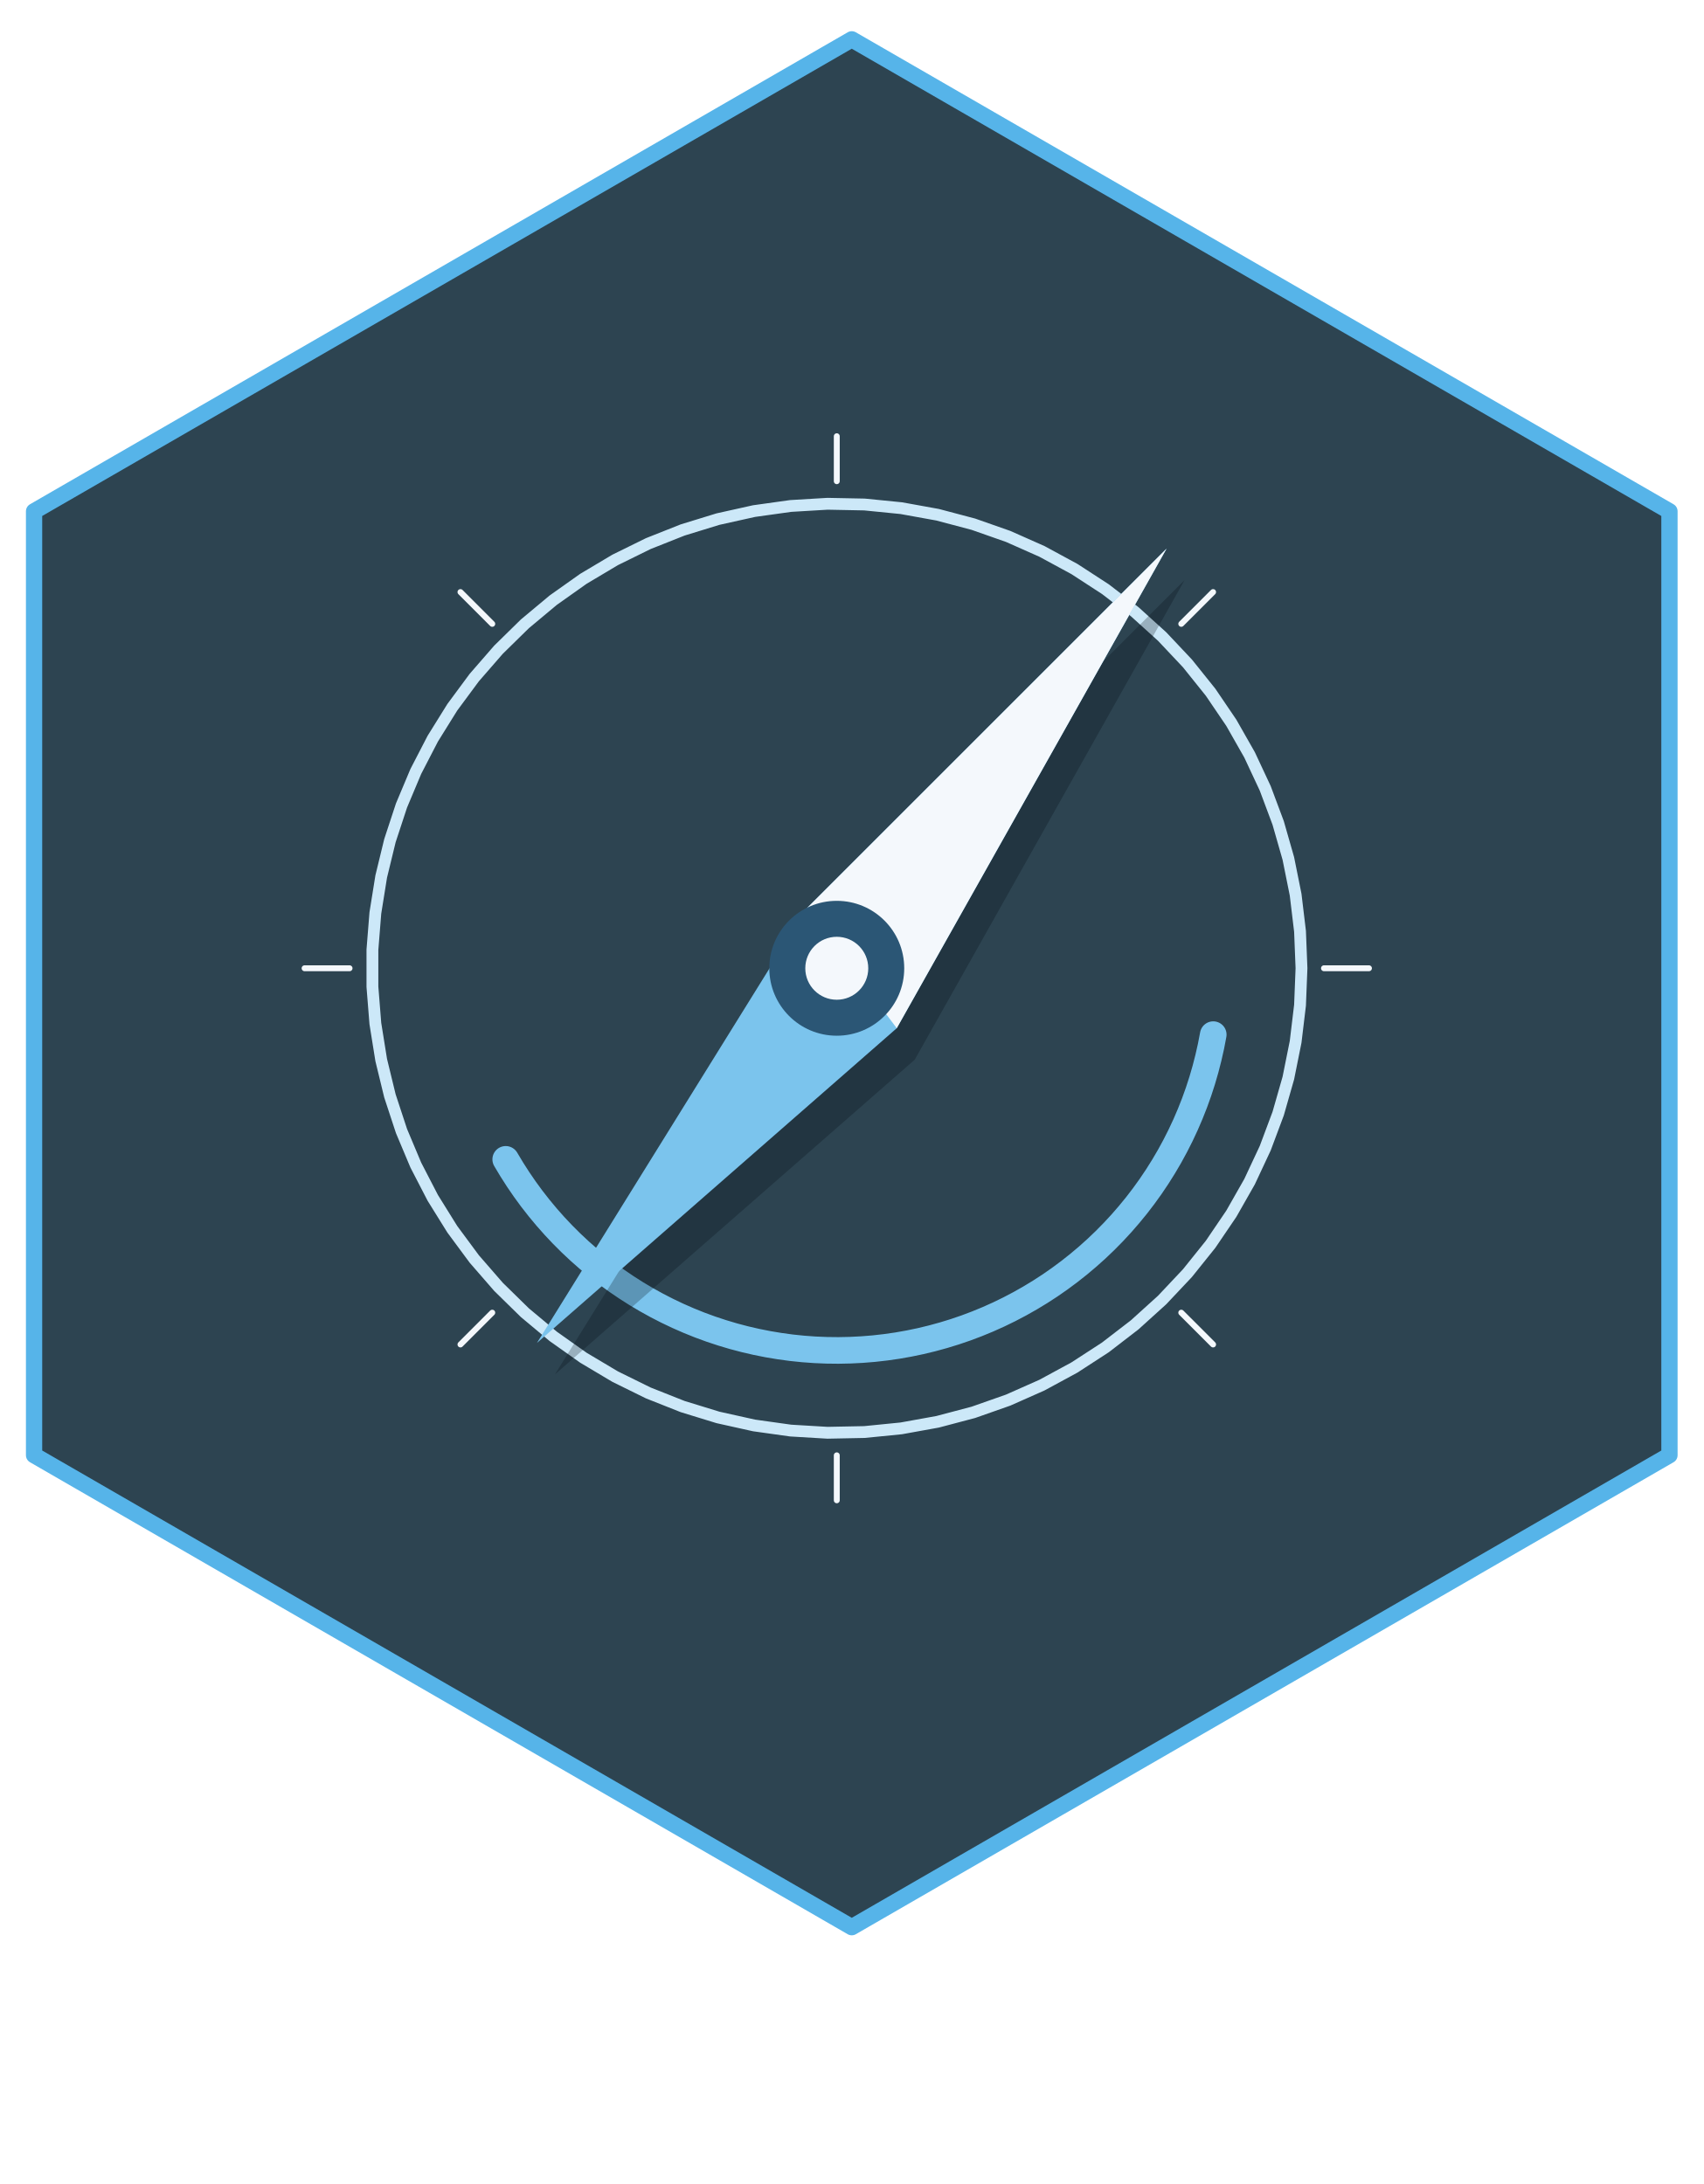
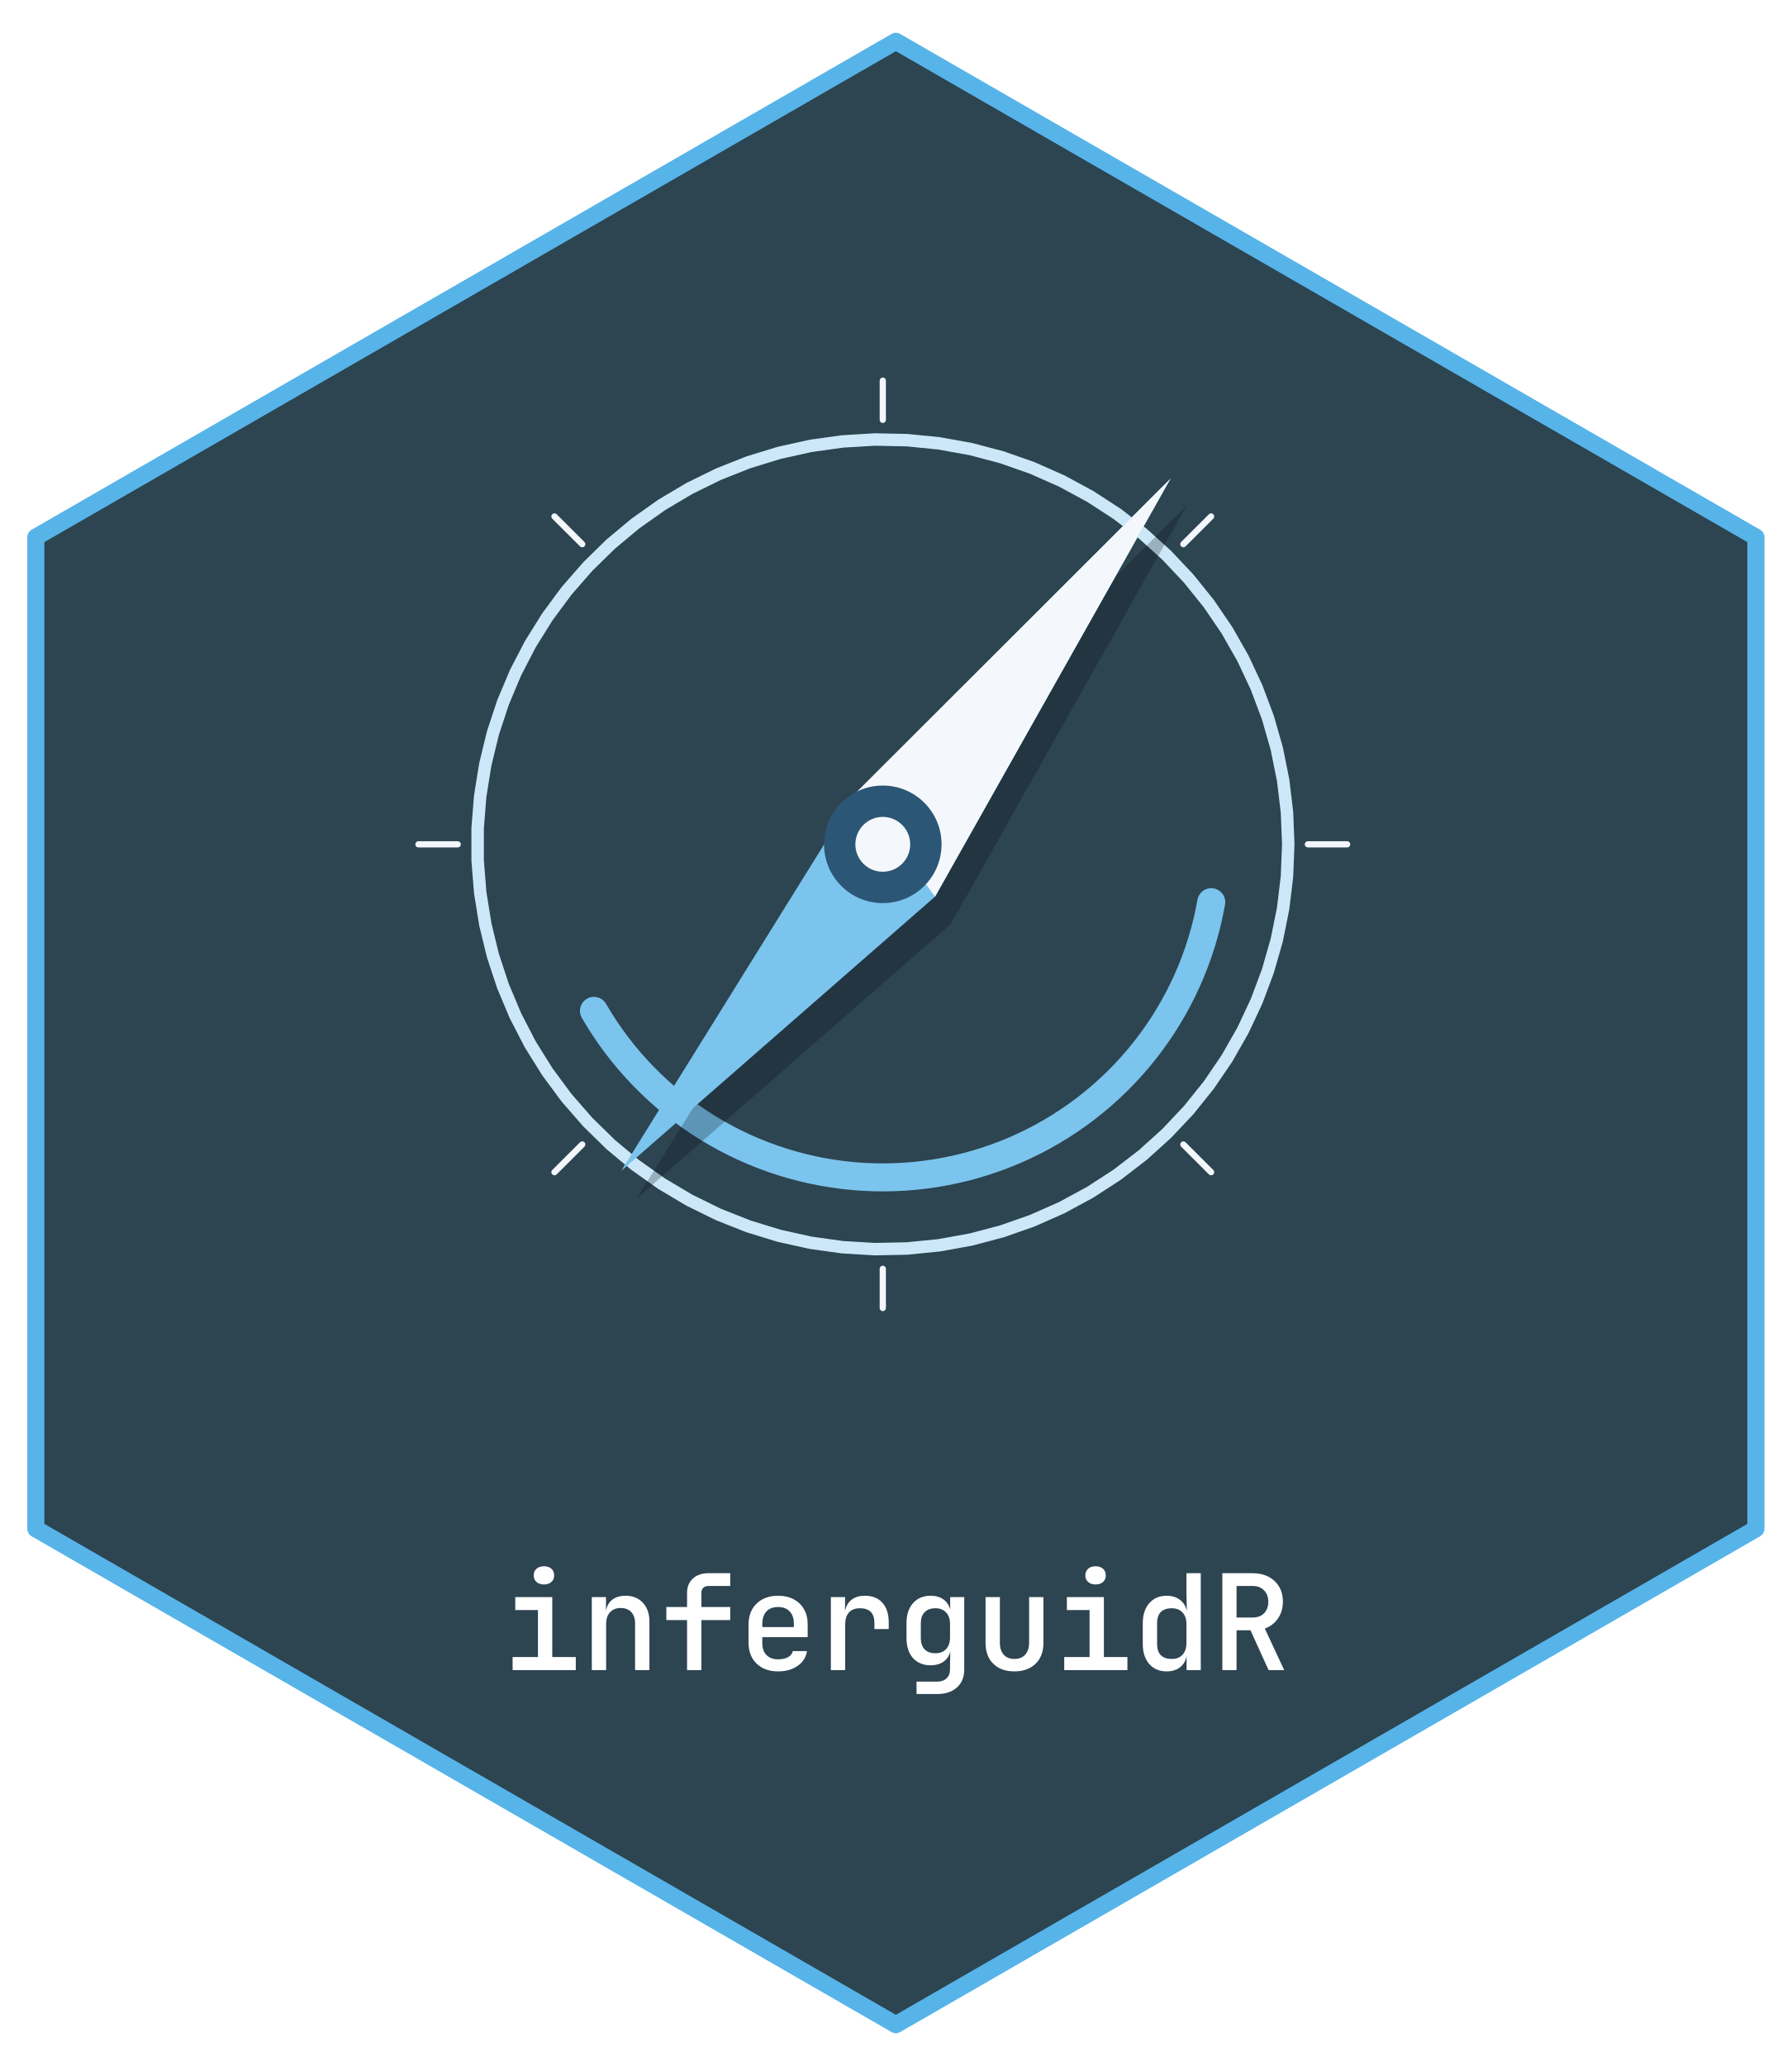
- <svg xmlns="http://www.w3.org/2000/svg" xmlns:xlink="http://www.w3.org/1999/xlink" width="432pt" height="554pt" viewBox="0 0 432 554">
+ <svg xmlns="http://www.w3.org/2000/svg" xmlns:xlink="http://www.w3.org/1999/xlink" width="432pt" height="498pt" viewBox="0 0 432 498">
  <defs>
    <g>
      <g id="glyph-0-0">
-         <path d="M 2.75 0 L 2.75 -3.328 L 9.25 -3.328 L 9.25 -15.375 L 3.438 -15.375 L 3.438 -18.703 L 12.922 -18.703 L 12.922 -3.328 L 18.938 -3.328 L 18.938 0 Z M 10.781 -21.938 C 9.988 -21.938 9.352 -22.145 8.875 -22.562 C 8.406 -22.977 8.172 -23.535 8.172 -24.234 C 8.172 -24.961 8.406 -25.535 8.875 -25.953 C 9.352 -26.379 9.988 -26.594 10.781 -26.594 C 11.57 -26.594 12.207 -26.379 12.688 -25.953 C 13.164 -25.535 13.406 -24.961 13.406 -24.234 C 13.406 -23.535 13.164 -22.977 12.688 -22.562 C 12.207 -22.145 11.57 -21.938 10.781 -21.938 Z M 10.781 -21.938 " />
+         <path d="M 2.594 0 L 2.594 -3.141 L 8.703 -3.141 L 8.703 -14.469 L 3.234 -14.469 L 3.234 -17.594 L 12.156 -17.594 L 12.156 -3.141 L 17.828 -3.141 L 17.828 0 Z M 10.156 -20.641 C 9.406 -20.641 8.805 -20.836 8.359 -21.234 C 7.91 -21.629 7.688 -22.156 7.688 -22.812 C 7.688 -23.5 7.91 -24.039 8.359 -24.438 C 8.805 -24.832 9.406 -25.031 10.156 -25.031 C 10.895 -25.031 11.488 -24.832 11.938 -24.438 C 12.383 -24.039 12.609 -23.5 12.609 -22.812 C 12.609 -22.156 12.383 -21.629 11.938 -21.234 C 11.488 -20.836 10.895 -20.641 10.156 -20.641 Z M 10.156 -20.641 " />
      </g>
      <g id="glyph-0-1">
-         <path d="M 2.859 0 L 2.859 -18.703 L 6.5 -18.703 L 6.5 -15.125 C 6.676 -16.352 7.203 -17.312 8.078 -18 C 8.953 -18.695 10.086 -19.047 11.484 -19.047 C 13.348 -19.047 14.832 -18.445 15.938 -17.25 C 17.051 -16.062 17.609 -14.457 17.609 -12.438 L 17.609 0 L 13.938 0 L 13.938 -11.906 C 13.938 -13.195 13.609 -14.188 12.953 -14.875 C 12.297 -15.562 11.398 -15.906 10.266 -15.906 C 9.109 -15.906 8.195 -15.539 7.531 -14.812 C 6.863 -14.094 6.531 -13.086 6.531 -11.797 L 6.531 0 Z M 2.859 0 " />
+         <path d="M 2.688 0 L 2.688 -17.594 L 6.109 -17.594 L 6.109 -14.234 C 6.285 -15.391 6.781 -16.289 7.594 -16.938 C 8.414 -17.594 9.488 -17.922 10.812 -17.922 C 12.562 -17.922 13.957 -17.359 15 -16.234 C 16.051 -15.117 16.578 -13.613 16.578 -11.719 L 16.578 0 L 13.125 0 L 13.125 -11.203 C 13.125 -12.422 12.812 -13.352 12.188 -14 C 11.57 -14.645 10.727 -14.969 9.656 -14.969 C 8.57 -14.969 7.711 -14.625 7.078 -13.938 C 6.453 -13.258 6.141 -12.316 6.141 -11.109 L 6.141 0 Z M 2.688 0 " />
      </g>
      <g id="glyph-0-2">
-         <path d="M 7.078 0 L 7.078 -12.812 L 1.766 -12.812 L 1.766 -16.156 L 7.078 -16.156 L 7.078 -19.75 C 7.078 -21.312 7.57 -22.547 8.562 -23.453 C 9.562 -24.359 10.922 -24.812 12.641 -24.812 L 18.125 -24.812 L 18.125 -21.562 L 12.719 -21.562 C 11.406 -21.562 10.75 -20.945 10.75 -19.719 L 10.75 -16.156 L 18.125 -16.156 L 18.125 -12.812 L 10.75 -12.812 L 10.75 0 Z M 7.078 0 " />
+         <path d="M 6.656 0 L 6.656 -12.062 L 1.656 -12.062 L 1.656 -15.203 L 6.656 -15.203 L 6.656 -18.594 C 6.656 -20.062 7.125 -21.223 8.062 -22.078 C 9 -22.93 10.281 -23.359 11.906 -23.359 L 17.062 -23.359 L 17.062 -20.281 L 11.969 -20.281 C 10.727 -20.281 10.109 -19.707 10.109 -18.562 L 10.109 -15.203 L 17.062 -15.203 L 17.062 -12.062 L 10.109 -12.062 L 10.109 0 Z M 6.656 0 " />
      </g>
      <g id="glyph-0-3">
-         <path d="M 10.203 0.344 C 7.91 0.344 6.07 -0.32 4.688 -1.656 C 3.312 -3 2.625 -4.828 2.625 -7.141 L 2.625 -11.562 C 2.625 -13.875 3.312 -15.695 4.688 -17.031 C 6.07 -18.375 7.91 -19.047 10.203 -19.047 C 11.742 -19.047 13.078 -18.742 14.203 -18.141 C 15.336 -17.535 16.219 -16.688 16.844 -15.594 C 17.469 -14.508 17.781 -13.242 17.781 -11.797 L 17.781 -8.438 L 6.156 -8.438 L 6.156 -6.906 C 6.156 -5.594 6.516 -4.57 7.234 -3.844 C 7.961 -3.113 8.953 -2.75 10.203 -2.75 C 11.223 -2.75 12.07 -2.938 12.75 -3.312 C 13.426 -3.688 13.832 -4.203 13.969 -4.859 L 17.609 -4.859 C 17.359 -3.273 16.555 -2.008 15.203 -1.062 C 13.859 -0.125 12.191 0.344 10.203 0.344 Z M 6.156 -11.797 L 6.156 -11.016 L 14.25 -11.016 L 14.25 -11.828 C 14.25 -13.211 13.895 -14.281 13.188 -15.031 C 12.488 -15.781 11.492 -16.156 10.203 -16.156 C 8.91 -16.156 7.91 -15.773 7.203 -15.016 C 6.504 -14.254 6.156 -13.18 6.156 -11.797 Z M 6.156 -11.797 " />
+         <path d="M 9.594 0.312 C 7.445 0.312 5.723 -0.312 4.422 -1.562 C 3.117 -2.82 2.469 -4.539 2.469 -6.719 L 2.469 -10.875 C 2.469 -13.051 3.117 -14.77 4.422 -16.031 C 5.723 -17.289 7.445 -17.922 9.594 -17.922 C 11.051 -17.922 12.312 -17.633 13.375 -17.062 C 14.438 -16.5 15.258 -15.707 15.844 -14.688 C 16.438 -13.664 16.734 -12.473 16.734 -11.109 L 16.734 -7.938 L 5.797 -7.938 L 5.797 -6.5 C 5.797 -5.258 6.133 -4.297 6.812 -3.609 C 7.5 -2.93 8.426 -2.594 9.594 -2.594 C 10.562 -2.594 11.363 -2.766 12 -3.109 C 12.633 -3.461 13.02 -3.953 13.156 -4.578 L 16.578 -4.578 C 16.336 -3.086 15.582 -1.898 14.312 -1.016 C 13.051 -0.129 11.477 0.312 9.594 0.312 Z M 5.797 -11.109 L 5.797 -10.375 L 13.406 -10.375 L 13.406 -11.141 C 13.406 -12.441 13.07 -13.441 12.406 -14.141 C 11.75 -14.848 10.812 -15.203 9.594 -15.203 C 8.383 -15.203 7.445 -14.844 6.781 -14.125 C 6.125 -13.414 5.797 -12.41 5.797 -11.109 Z M 5.797 -11.109 " />
      </g>
      <g id="glyph-0-4">
-         <path d="M 3.531 0 L 3.531 -18.703 L 7.172 -18.703 L 7.172 -15.031 C 7.359 -16.27 7.891 -17.25 8.766 -17.969 C 9.648 -18.688 10.82 -19.047 12.281 -19.047 C 14.195 -19.047 15.688 -18.441 16.75 -17.234 C 17.82 -16.035 18.359 -14.348 18.359 -12.172 L 18.359 -10.5 L 14.688 -10.5 L 14.688 -12.062 C 14.688 -14.582 13.453 -15.844 10.984 -15.844 C 9.754 -15.844 8.816 -15.484 8.172 -14.766 C 7.523 -14.055 7.203 -13.02 7.203 -11.656 L 7.203 0 Z M 3.531 0 " />
+         <path d="M 3.328 0 L 3.328 -17.594 L 6.75 -17.594 L 6.75 -14.141 C 6.926 -15.316 7.426 -16.238 8.25 -16.906 C 9.082 -17.582 10.18 -17.922 11.547 -17.922 C 13.359 -17.922 14.766 -17.352 15.766 -16.219 C 16.773 -15.094 17.281 -13.504 17.281 -11.453 L 17.281 -9.891 L 13.828 -9.891 L 13.828 -11.359 C 13.828 -13.723 12.664 -14.906 10.344 -14.906 C 9.188 -14.906 8.301 -14.566 7.688 -13.891 C 7.082 -13.223 6.781 -12.25 6.781 -10.969 L 6.781 0 Z M 3.328 0 " />
      </g>
      <g id="glyph-0-5">
-         <path d="M 5.297 6.125 L 5.297 2.953 L 10.578 2.953 C 11.598 2.953 12.398 2.672 12.984 2.109 C 13.578 1.547 13.875 0.773 13.875 -0.203 L 13.875 -1.594 L 13.938 -4.719 C 13.645 -3.613 13.062 -2.754 12.188 -2.141 C 11.312 -1.523 10.227 -1.219 8.938 -1.219 C 7.008 -1.219 5.488 -1.844 4.375 -3.094 C 3.27 -4.344 2.719 -6.055 2.719 -8.234 L 2.719 -12 C 2.719 -14.156 3.27 -15.867 4.375 -17.141 C 5.488 -18.41 7.008 -19.047 8.938 -19.047 C 10.227 -19.047 11.305 -18.738 12.172 -18.125 C 13.035 -17.508 13.613 -16.645 13.906 -15.531 L 13.906 -18.703 L 17.516 -18.703 L 17.516 -0.141 C 17.516 1.785 16.895 3.312 15.656 4.438 C 14.414 5.562 12.734 6.125 10.609 6.125 Z M 10.125 -4.312 C 11.281 -4.312 12.191 -4.664 12.859 -5.375 C 13.535 -6.094 13.875 -7.098 13.875 -8.391 L 13.875 -11.797 C 13.875 -13.066 13.535 -14.055 12.859 -14.766 C 12.191 -15.484 11.281 -15.844 10.125 -15.844 C 8.926 -15.844 8.004 -15.5 7.359 -14.812 C 6.711 -14.133 6.391 -13.207 6.391 -12.031 L 6.391 -8.156 C 6.391 -6.957 6.711 -6.016 7.359 -5.328 C 8.004 -4.648 8.926 -4.312 10.125 -4.312 Z M 10.125 -4.312 " />
+         <path d="M 4.984 5.766 L 4.984 2.781 L 9.953 2.781 C 10.91 2.781 11.664 2.516 12.219 1.984 C 12.781 1.453 13.062 0.727 13.062 -0.188 L 13.062 -1.5 L 13.125 -4.453 C 12.844 -3.398 12.289 -2.586 11.469 -2.016 C 10.645 -1.441 9.629 -1.156 8.422 -1.156 C 6.609 -1.156 5.176 -1.738 4.125 -2.906 C 3.082 -4.082 2.562 -5.695 2.562 -7.75 L 2.562 -11.297 C 2.562 -13.328 3.082 -14.938 4.125 -16.125 C 5.176 -17.32 6.609 -17.922 8.422 -17.922 C 9.629 -17.922 10.641 -17.629 11.453 -17.047 C 12.266 -16.473 12.812 -15.664 13.094 -14.625 L 13.094 -17.594 L 16.484 -17.594 L 16.484 -0.125 C 16.484 1.688 15.898 3.117 14.734 4.172 C 13.566 5.234 11.984 5.766 9.984 5.766 Z M 9.531 -4.062 C 10.625 -4.062 11.484 -4.395 12.109 -5.062 C 12.742 -5.738 13.062 -6.688 13.062 -7.906 L 13.062 -11.109 C 13.062 -12.297 12.742 -13.223 12.109 -13.891 C 11.484 -14.566 10.625 -14.906 9.531 -14.906 C 8.406 -14.906 7.535 -14.582 6.922 -13.938 C 6.316 -13.301 6.016 -12.43 6.016 -11.328 L 6.016 -7.688 C 6.016 -6.551 6.316 -5.66 6.922 -5.016 C 7.535 -4.379 8.406 -4.062 9.531 -4.062 Z M 9.531 -4.062 " />
      </g>
      <g id="glyph-0-6">
-         <path d="M 10.172 0.344 C 7.898 0.344 6.098 -0.305 4.766 -1.609 C 3.441 -2.91 2.781 -4.688 2.781 -6.938 L 2.781 -18.703 L 6.453 -18.703 L 6.453 -6.969 C 6.453 -5.695 6.781 -4.691 7.438 -3.953 C 8.102 -3.223 9.016 -2.859 10.172 -2.859 C 11.348 -2.859 12.27 -3.223 12.938 -3.953 C 13.602 -4.691 13.938 -5.695 13.938 -6.969 L 13.938 -18.703 L 17.609 -18.703 L 17.609 -6.938 C 17.609 -4.688 16.93 -2.91 15.578 -1.609 C 14.234 -0.305 12.43 0.344 10.172 0.344 Z M 10.172 0.344 " />
+         <path d="M 9.562 0.312 C 7.438 0.312 5.75 -0.297 4.5 -1.516 C 3.25 -2.742 2.625 -4.414 2.625 -6.531 L 2.625 -17.594 L 6.078 -17.594 L 6.078 -6.562 C 6.078 -5.363 6.383 -4.414 7 -3.719 C 7.625 -3.031 8.477 -2.688 9.562 -2.688 C 10.676 -2.688 11.547 -3.031 12.172 -3.719 C 12.805 -4.414 13.125 -5.363 13.125 -6.562 L 13.125 -17.594 L 16.578 -17.594 L 16.578 -6.531 C 16.578 -4.414 15.941 -2.742 14.672 -1.516 C 13.398 -0.297 11.695 0.312 9.562 0.312 Z M 9.562 0.312 " />
      </g>
      <g id="glyph-0-7">
-         <path d="M 8.812 0.344 C 6.945 0.344 5.457 -0.289 4.344 -1.562 C 3.238 -2.832 2.688 -4.547 2.688 -6.703 L 2.688 -11.969 C 2.688 -14.145 3.238 -15.867 4.344 -17.141 C 5.457 -18.41 6.945 -19.047 8.812 -19.047 C 10.145 -19.047 11.27 -18.703 12.188 -18.016 C 13.102 -17.336 13.695 -16.383 13.969 -15.156 L 13.875 -19.484 L 13.875 -24.812 L 17.547 -24.812 L 17.547 0 L 13.906 0 L 13.906 -3.531 C 13.656 -2.312 13.082 -1.359 12.188 -0.672 C 11.289 0.004 10.164 0.344 8.812 0.344 Z M 10.094 -2.859 C 11.27 -2.859 12.191 -3.211 12.859 -3.922 C 13.535 -4.641 13.875 -5.656 13.875 -6.969 L 13.875 -11.766 C 13.875 -13.055 13.535 -14.055 12.859 -14.766 C 12.191 -15.484 11.27 -15.844 10.094 -15.844 C 8.914 -15.844 8 -15.531 7.344 -14.906 C 6.688 -14.281 6.359 -13.289 6.359 -11.938 L 6.359 -6.797 C 6.359 -5.41 6.688 -4.406 7.344 -3.781 C 8 -3.164 8.914 -2.859 10.094 -2.859 Z M 10.094 -2.859 " />
+         <path d="M 8.281 0.312 C 6.531 0.312 5.133 -0.281 4.094 -1.469 C 3.051 -2.664 2.531 -4.273 2.531 -6.297 L 2.531 -11.266 C 2.531 -13.316 3.051 -14.938 4.094 -16.125 C 5.133 -17.32 6.531 -17.922 8.281 -17.922 C 9.539 -17.922 10.602 -17.598 11.469 -16.953 C 12.332 -16.316 12.895 -15.422 13.156 -14.266 L 13.062 -18.344 L 13.062 -23.359 L 16.516 -23.359 L 16.516 0 L 13.094 0 L 13.094 -3.328 C 12.852 -2.172 12.312 -1.273 11.469 -0.641 C 10.625 -0.004 9.562 0.312 8.281 0.312 Z M 9.5 -2.688 C 10.613 -2.688 11.484 -3.02 12.109 -3.688 C 12.742 -4.363 13.062 -5.32 13.062 -6.562 L 13.062 -11.078 C 13.062 -12.285 12.742 -13.223 12.109 -13.891 C 11.484 -14.566 10.613 -14.906 9.5 -14.906 C 8.395 -14.906 7.531 -14.613 6.906 -14.031 C 6.289 -13.445 5.984 -12.516 5.984 -11.234 L 5.984 -6.406 C 5.984 -5.102 6.289 -4.156 6.906 -3.562 C 7.531 -2.977 8.395 -2.688 9.5 -2.688 Z M 9.5 -2.688 " />
      </g>
      <g id="glyph-0-8">
-         <path d="M 2.891 0 L 2.891 -24.812 L 10.641 -24.812 C 12.18 -24.812 13.535 -24.508 14.703 -23.906 C 15.867 -23.312 16.773 -22.469 17.422 -21.375 C 18.066 -20.289 18.391 -19.016 18.391 -17.547 C 18.391 -15.891 17.969 -14.445 17.125 -13.219 C 16.289 -12 15.172 -11.141 13.766 -10.641 L 18.734 0 L 14.719 0 L 10.094 -10.203 L 6.531 -10.203 L 6.531 0 Z M 6.531 -13.469 L 10.641 -13.469 C 11.867 -13.469 12.844 -13.828 13.562 -14.547 C 14.289 -15.273 14.656 -16.25 14.656 -17.469 C 14.656 -18.719 14.285 -19.711 13.547 -20.453 C 12.805 -21.191 11.836 -21.562 10.641 -21.562 L 6.531 -21.562 Z M 6.531 -13.469 " />
+         <path d="M 2.719 0 L 2.719 -23.359 L 10.016 -23.359 C 11.461 -23.359 12.734 -23.07 13.828 -22.5 C 14.93 -21.938 15.785 -21.145 16.391 -20.125 C 17.004 -19.102 17.312 -17.898 17.312 -16.516 C 17.312 -14.953 16.914 -13.594 16.125 -12.438 C 15.332 -11.289 14.273 -10.484 12.953 -10.016 L 17.625 0 L 13.859 0 L 9.5 -9.594 L 6.141 -9.594 L 6.141 0 Z M 6.141 -12.672 L 10.016 -12.672 C 11.172 -12.672 12.086 -13.008 12.766 -13.688 C 13.453 -14.375 13.797 -15.297 13.797 -16.453 C 13.797 -17.617 13.445 -18.547 12.75 -19.234 C 12.062 -19.93 11.148 -20.281 10.016 -20.281 L 6.141 -20.281 Z M 6.141 -12.672 " />
      </g>
    </g>
  </defs>
-   <path fill-rule="nonzero" fill="rgb(17.647%, 26.667%, 31.765%)" fill-opacity="1" stroke-width="4.125" stroke-linecap="round" stroke-linejoin="round" stroke="rgb(33.725%, 70.588%, 91.373%)" stroke-opacity="1" stroke-miterlimit="10" d="M 216 9.977 L 423.359 129.695 L 423.359 369.133 L 216 488.855 L 8.641 369.133 L 8.641 129.695 Z M 216 9.977 " />
-   <path fill="none" stroke-width="3" stroke-linecap="round" stroke-linejoin="round" stroke="rgb(80%, 90.98%, 97.255%)" stroke-opacity="1" stroke-miterlimit="10" d="M 330.047 245.613 L 329.676 236.25 L 328.559 226.945 L 326.711 217.762 L 324.133 208.75 L 320.852 199.973 L 316.883 191.484 L 312.25 183.34 L 306.988 175.586 L 301.125 168.277 L 294.699 161.457 L 287.75 155.168 L 280.328 149.453 L 272.473 144.344 L 264.234 139.875 L 255.668 136.074 L 246.828 132.969 L 237.77 130.57 L 228.547 128.902 L 219.223 127.973 L 209.855 127.789 L 200.5 128.348 L 191.223 129.645 L 182.074 131.68 L 173.117 134.434 L 164.406 137.891 L 156 142.027 L 147.949 146.82 L 140.301 152.238 L 133.109 158.242 L 126.418 164.805 L 120.27 171.875 L 114.699 179.41 L 109.75 187.367 L 105.445 195.691 L 101.816 204.328 L 98.887 213.23 L 96.672 222.336 L 95.188 231.586 L 94.441 240.93 L 94.441 250.301 L 95.188 259.641 L 96.672 268.891 L 98.887 277.996 L 101.816 286.898 L 105.445 295.535 L 109.75 303.859 L 114.699 311.816 L 120.27 319.352 L 126.418 326.426 L 133.109 332.984 L 140.301 338.992 L 147.949 344.406 L 156 349.199 L 164.406 353.34 L 173.117 356.793 L 182.074 359.547 L 191.223 361.582 L 200.5 362.883 L 209.855 363.441 L 219.223 363.254 L 228.547 362.324 L 237.77 360.656 L 246.828 358.262 L 255.668 355.152 L 264.234 351.352 L 272.473 346.883 L 280.328 341.777 L 287.75 336.059 L 294.699 329.77 L 301.125 322.949 L 306.988 315.641 L 312.25 307.887 L 316.883 299.742 L 320.852 291.254 L 324.133 282.477 L 326.711 273.469 L 328.559 264.281 L 329.676 254.977 L 330.047 245.613 " />
-   <path fill="none" stroke-width="6.75" stroke-linecap="round" stroke-linejoin="round" stroke="rgb(48.235%, 76.863%, 92.941%)" stroke-opacity="1" stroke-miterlimit="10" d="M 128.246 294.086 L 129.785 296.656 L 131.402 299.18 L 133.098 301.656 L 134.867 304.074 L 136.715 306.438 L 138.629 308.742 L 140.617 310.988 L 142.672 313.168 L 144.797 315.289 L 146.984 317.34 L 149.23 319.32 L 151.543 321.234 L 153.91 323.074 L 156.332 324.84 L 158.809 326.527 L 161.336 328.141 L 163.914 329.672 L 166.535 331.125 L 169.203 332.496 L 171.91 333.785 L 174.656 334.988 L 177.438 336.109 L 180.254 337.141 L 183.098 338.082 L 185.973 338.941 L 188.871 339.707 L 191.793 340.383 L 194.734 340.969 L 197.691 341.461 L 200.66 341.867 L 203.645 342.176 L 206.633 342.395 L 209.629 342.52 L 212.625 342.555 L 215.625 342.492 L 218.617 342.34 L 221.605 342.098 L 224.586 341.758 L 227.555 341.332 L 230.508 340.809 L 233.441 340.199 L 236.355 339.496 L 239.25 338.703 L 242.113 337.824 L 244.953 336.855 L 247.758 335.797 L 250.527 334.656 L 253.266 333.426 L 255.961 332.113 L 258.613 330.719 L 261.223 329.242 L 263.785 327.688 L 266.301 326.055 L 268.762 324.34 L 271.168 322.555 L 273.52 320.695 L 275.812 318.762 L 278.047 316.758 L 280.215 314.688 L 282.316 312.555 L 284.355 310.352 L 286.32 308.09 L 288.219 305.77 L 290.043 303.387 L 291.793 300.953 L 293.465 298.465 L 295.059 295.926 L 296.578 293.34 L 298.012 290.707 L 299.367 288.031 L 300.637 285.316 L 301.82 282.562 L 302.922 279.773 L 303.934 276.953 L 304.859 274.102 L 305.695 271.219 L 306.441 268.316 L 307.102 265.391 L 307.668 262.449 " />
-   <path fill="none" stroke-width="1.5" stroke-linecap="round" stroke-linejoin="round" stroke="rgb(95.686%, 97.255%, 98.824%)" stroke-opacity="1" stroke-miterlimit="10" d="M 335.75 245.613 L 347.156 245.613 " />
-   <path fill="none" stroke-width="1.5" stroke-linecap="round" stroke-linejoin="round" stroke="rgb(95.686%, 97.255%, 98.824%)" stroke-opacity="1" stroke-miterlimit="10" d="M 299.562 158.25 L 307.629 150.184 " />
-   <path fill="none" stroke-width="1.5" stroke-linecap="round" stroke-linejoin="round" stroke="rgb(95.686%, 97.255%, 98.824%)" stroke-opacity="1" stroke-miterlimit="10" d="M 212.199 122.062 L 212.199 110.656 " />
-   <path fill="none" stroke-width="1.5" stroke-linecap="round" stroke-linejoin="round" stroke="rgb(95.686%, 97.255%, 98.824%)" stroke-opacity="1" stroke-miterlimit="10" d="M 124.832 158.25 L 116.77 150.184 " />
-   <path fill="none" stroke-width="1.5" stroke-linecap="round" stroke-linejoin="round" stroke="rgb(95.686%, 97.255%, 98.824%)" stroke-opacity="1" stroke-miterlimit="10" d="M 88.645 245.613 L 77.242 245.613 " />
-   <path fill="none" stroke-width="1.5" stroke-linecap="round" stroke-linejoin="round" stroke="rgb(95.686%, 97.255%, 98.824%)" stroke-opacity="1" stroke-miterlimit="10" d="M 124.832 332.977 L 116.77 341.043 " />
-   <path fill="none" stroke-width="1.5" stroke-linecap="round" stroke-linejoin="round" stroke="rgb(95.686%, 97.255%, 98.824%)" stroke-opacity="1" stroke-miterlimit="10" d="M 212.199 369.164 L 212.199 380.57 " />
-   <path fill="none" stroke-width="1.5" stroke-linecap="round" stroke-linejoin="round" stroke="rgb(95.686%, 97.255%, 98.824%)" stroke-opacity="1" stroke-miterlimit="10" d="M 299.562 332.977 L 307.629 341.043 " />
-   <path fill-rule="nonzero" fill="rgb(1.176%, 3.922%, 7.059%)" fill-opacity="0.251" d="M 140.727 348.637 L 231.965 268.805 L 300.395 147.152 L 209.156 238.391 Z M 140.727 348.637 " />
-   <path fill-rule="nonzero" fill="rgb(48.235%, 76.863%, 92.941%)" fill-opacity="1" d="M 136.168 340.652 L 227.406 260.82 L 295.832 139.168 L 204.594 230.406 Z M 136.168 340.652 " />
-   <path fill-rule="nonzero" fill="rgb(95.686%, 97.255%, 98.824%)" fill-opacity="1" d="M 204.594 230.406 L 227.406 260.82 L 295.832 139.168 Z M 204.594 230.406 " />
-   <path fill-rule="nonzero" fill="rgb(16.863%, 33.725%, 45.882%)" fill-opacity="1" d="M 229.305 245.613 C 229.305 255.062 221.645 262.723 212.199 262.723 C 202.75 262.723 195.09 255.062 195.09 245.613 C 195.09 236.164 202.75 228.508 212.199 228.508 C 221.645 228.508 229.305 236.164 229.305 245.613 " />
-   <path fill-rule="nonzero" fill="rgb(95.686%, 97.255%, 98.824%)" fill-opacity="1" d="M 220.184 245.613 C 220.184 250.023 216.609 253.598 212.199 253.598 C 207.789 253.598 204.215 250.023 204.215 245.613 C 204.215 241.203 207.789 237.629 212.199 237.629 C 216.609 237.629 220.184 241.203 220.184 245.613 " />
+   <path fill-rule="nonzero" fill="rgb(17.647%, 26.667%, 31.765%)" fill-opacity="1" stroke-width="4.125" stroke-linecap="round" stroke-linejoin="round" stroke="rgb(33.725%, 70.588%, 91.373%)" stroke-opacity="1" stroke-miterlimit="10" d="M 216 9.961 L 423.359 129.48 L 423.359 368.52 L 216 488.039 L 8.641 368.52 L 8.641 129.48 Z M 216 9.961 " />
+   <path fill="none" stroke-width="3" stroke-linecap="round" stroke-linejoin="round" stroke="rgb(80%, 90.98%, 97.255%)" stroke-opacity="1" stroke-miterlimit="10" d="M 310.609 203.523 L 310.301 195.766 L 309.375 188.062 L 307.84 180.453 L 305.703 172.992 L 302.98 165.723 L 299.688 158.695 L 295.844 151.949 L 291.477 145.527 L 286.613 139.477 L 281.285 133.828 L 275.52 128.617 L 269.363 123.883 L 262.844 119.652 L 256.012 115.953 L 248.906 112.805 L 241.574 110.23 L 234.059 108.246 L 226.41 106.867 L 218.676 106.098 L 210.902 105.941 L 203.145 106.406 L 195.445 107.48 L 187.855 109.164 L 180.426 111.445 L 173.203 114.309 L 166.227 117.734 L 159.547 121.703 L 153.203 126.191 L 147.238 131.164 L 141.688 136.598 L 136.586 142.453 L 131.969 148.695 L 127.859 155.285 L 124.289 162.176 L 121.281 169.332 L 118.848 176.703 L 117.012 184.242 L 115.781 191.906 L 115.16 199.641 L 115.16 207.402 L 115.781 215.137 L 117.012 222.801 L 118.848 230.34 L 121.281 237.711 L 124.289 244.867 L 127.859 251.762 L 131.969 258.348 L 136.586 264.59 L 141.688 270.445 L 147.238 275.879 L 153.203 280.852 L 159.547 285.34 L 166.227 289.309 L 173.203 292.734 L 180.426 295.598 L 187.855 297.879 L 195.445 299.562 L 203.145 300.637 L 210.902 301.102 L 218.676 300.945 L 226.41 300.176 L 234.059 298.797 L 241.574 296.812 L 248.906 294.238 L 256.012 291.09 L 262.844 287.391 L 269.363 283.16 L 275.52 278.426 L 281.285 273.219 L 286.613 267.57 L 291.477 261.516 L 295.844 255.094 L 299.688 248.348 L 302.98 241.32 L 305.703 234.051 L 307.84 226.59 L 309.375 218.98 L 310.301 211.277 L 310.609 203.523 " />
+   <path fill="none" stroke-width="6.75" stroke-linecap="round" stroke-linejoin="round" stroke="rgb(48.235%, 76.863%, 92.941%)" stroke-opacity="1" stroke-miterlimit="10" d="M 143.203 243.664 L 144.48 245.793 L 145.824 247.883 L 147.23 249.934 L 148.699 251.938 L 150.227 253.895 L 151.816 255.801 L 153.469 257.66 L 155.172 259.469 L 156.934 261.223 L 158.746 262.922 L 160.613 264.562 L 162.527 266.148 L 164.492 267.672 L 166.504 269.133 L 168.559 270.531 L 170.656 271.867 L 172.793 273.137 L 174.969 274.34 L 177.18 275.477 L 179.426 276.543 L 181.703 277.539 L 184.012 278.465 L 186.348 279.32 L 188.707 280.102 L 191.09 280.812 L 193.496 281.445 L 195.918 282.004 L 198.359 282.492 L 200.812 282.898 L 203.273 283.234 L 205.75 283.492 L 208.23 283.672 L 210.715 283.777 L 213.203 283.805 L 215.688 283.754 L 218.172 283.629 L 220.652 283.426 L 223.121 283.145 L 225.586 282.789 L 228.035 282.359 L 230.469 281.852 L 232.887 281.273 L 235.285 280.617 L 237.664 279.887 L 240.016 279.082 L 242.344 278.207 L 244.645 277.262 L 246.914 276.246 L 249.148 275.16 L 251.352 274.004 L 253.516 272.781 L 255.641 271.492 L 257.727 270.137 L 259.77 268.723 L 261.766 267.242 L 263.715 265.699 L 265.617 264.102 L 267.469 262.441 L 269.27 260.727 L 271.012 258.957 L 272.703 257.137 L 274.336 255.262 L 275.91 253.34 L 277.422 251.367 L 278.871 249.352 L 280.262 247.293 L 281.586 245.188 L 282.844 243.047 L 284.031 240.867 L 285.156 238.652 L 286.211 236.402 L 287.191 234.121 L 288.105 231.812 L 288.945 229.477 L 289.715 227.113 L 290.406 224.727 L 291.027 222.324 L 291.57 219.902 L 292.043 217.461 " />
+   <path fill="none" stroke-width="1.5" stroke-linecap="round" stroke-linejoin="round" stroke="rgb(95.686%, 97.255%, 98.824%)" stroke-opacity="1" stroke-miterlimit="10" d="M 315.34 203.523 L 324.801 203.523 " />
+   <path fill="none" stroke-width="1.5" stroke-linecap="round" stroke-linejoin="round" stroke="rgb(95.686%, 97.255%, 98.824%)" stroke-opacity="1" stroke-miterlimit="10" d="M 285.32 131.168 L 292.008 124.492 " />
+   <path fill="none" stroke-width="1.5" stroke-linecap="round" stroke-linejoin="round" stroke="rgb(95.686%, 97.255%, 98.824%)" stroke-opacity="1" stroke-miterlimit="10" d="M 212.848 101.199 L 212.848 91.754 " />
+   <path fill="none" stroke-width="1.5" stroke-linecap="round" stroke-linejoin="round" stroke="rgb(95.686%, 97.255%, 98.824%)" stroke-opacity="1" stroke-miterlimit="10" d="M 140.375 131.168 L 133.684 124.492 " />
+   <path fill="none" stroke-width="1.5" stroke-linecap="round" stroke-linejoin="round" stroke="rgb(95.686%, 97.255%, 98.824%)" stroke-opacity="1" stroke-miterlimit="10" d="M 110.355 203.523 L 100.895 203.523 " />
+   <path fill="none" stroke-width="1.5" stroke-linecap="round" stroke-linejoin="round" stroke="rgb(95.686%, 97.255%, 98.824%)" stroke-opacity="1" stroke-miterlimit="10" d="M 140.375 275.875 L 133.684 282.551 " />
+   <path fill="none" stroke-width="1.5" stroke-linecap="round" stroke-linejoin="round" stroke="rgb(95.686%, 97.255%, 98.824%)" stroke-opacity="1" stroke-miterlimit="10" d="M 212.848 305.844 L 212.848 315.289 " />
+   <path fill="none" stroke-width="1.5" stroke-linecap="round" stroke-linejoin="round" stroke="rgb(95.686%, 97.255%, 98.824%)" stroke-opacity="1" stroke-miterlimit="10" d="M 285.32 275.875 L 292.008 282.551 " />
+   <path fill-rule="nonzero" fill="rgb(1.176%, 3.922%, 7.059%)" fill-opacity="0.251" d="M 153.559 288.844 L 229.246 222.727 L 286.012 121.98 L 210.324 197.539 Z M 153.559 288.844 " />
+   <path fill-rule="nonzero" fill="rgb(48.235%, 76.863%, 92.941%)" fill-opacity="1" d="M 149.773 282.23 L 225.461 216.113 L 282.227 115.367 L 206.539 190.93 Z M 149.773 282.23 " />
+   <path fill-rule="nonzero" fill="rgb(95.686%, 97.255%, 98.824%)" fill-opacity="1" d="M 206.539 190.93 L 225.461 216.113 L 282.227 115.367 Z M 206.539 190.93 " />
+   <path fill-rule="nonzero" fill="rgb(16.863%, 33.725%, 45.882%)" fill-opacity="1" d="M 227.016 203.523 C 227.016 211.348 220.672 217.688 212.848 217.688 C 205.023 217.688 198.68 211.348 198.68 203.523 C 198.68 195.695 205.023 189.355 212.848 189.355 C 220.672 189.355 227.016 195.695 227.016 203.523 " />
+   <path fill-rule="nonzero" fill="rgb(95.686%, 97.255%, 98.824%)" fill-opacity="1" d="M 219.457 203.523 C 219.457 207.172 216.496 210.133 212.848 210.133 C 209.195 210.133 206.234 207.172 206.234 203.523 C 206.234 199.871 209.195 196.91 212.848 196.91 C 216.496 196.91 219.457 199.871 219.457 203.523 " />
  <g fill="rgb(100%, 100%, 100%)" fill-opacity="1">
-     <use xlink:href="#glyph-0-0" x="116" y="541.352" />
-     <use xlink:href="#glyph-0-1" x="136" y="541.352" />
-     <use xlink:href="#glyph-0-2" x="156" y="541.352" />
-     <use xlink:href="#glyph-0-3" x="176" y="541.352" />
-     <use xlink:href="#glyph-0-4" x="196" y="541.352" />
-     <use xlink:href="#glyph-0-5" x="216" y="541.352" />
-     <use xlink:href="#glyph-0-6" x="236" y="541.352" />
-     <use xlink:href="#glyph-0-0" x="256" y="541.352" />
-     <use xlink:href="#glyph-0-7" x="276" y="541.352" />
-     <use xlink:href="#glyph-0-8" x="296" y="541.352" />
+     <use xlink:href="#glyph-0-0" x="121" y="402.569" />
+     <use xlink:href="#glyph-0-1" x="140" y="402.569" />
+     <use xlink:href="#glyph-0-2" x="159" y="402.569" />
+     <use xlink:href="#glyph-0-3" x="178" y="402.569" />
+     <use xlink:href="#glyph-0-4" x="197" y="402.569" />
+     <use xlink:href="#glyph-0-5" x="216" y="402.569" />
+     <use xlink:href="#glyph-0-6" x="235" y="402.569" />
+     <use xlink:href="#glyph-0-0" x="254" y="402.569" />
+     <use xlink:href="#glyph-0-7" x="273" y="402.569" />
+     <use xlink:href="#glyph-0-8" x="292" y="402.569" />
  </g>
</svg>
